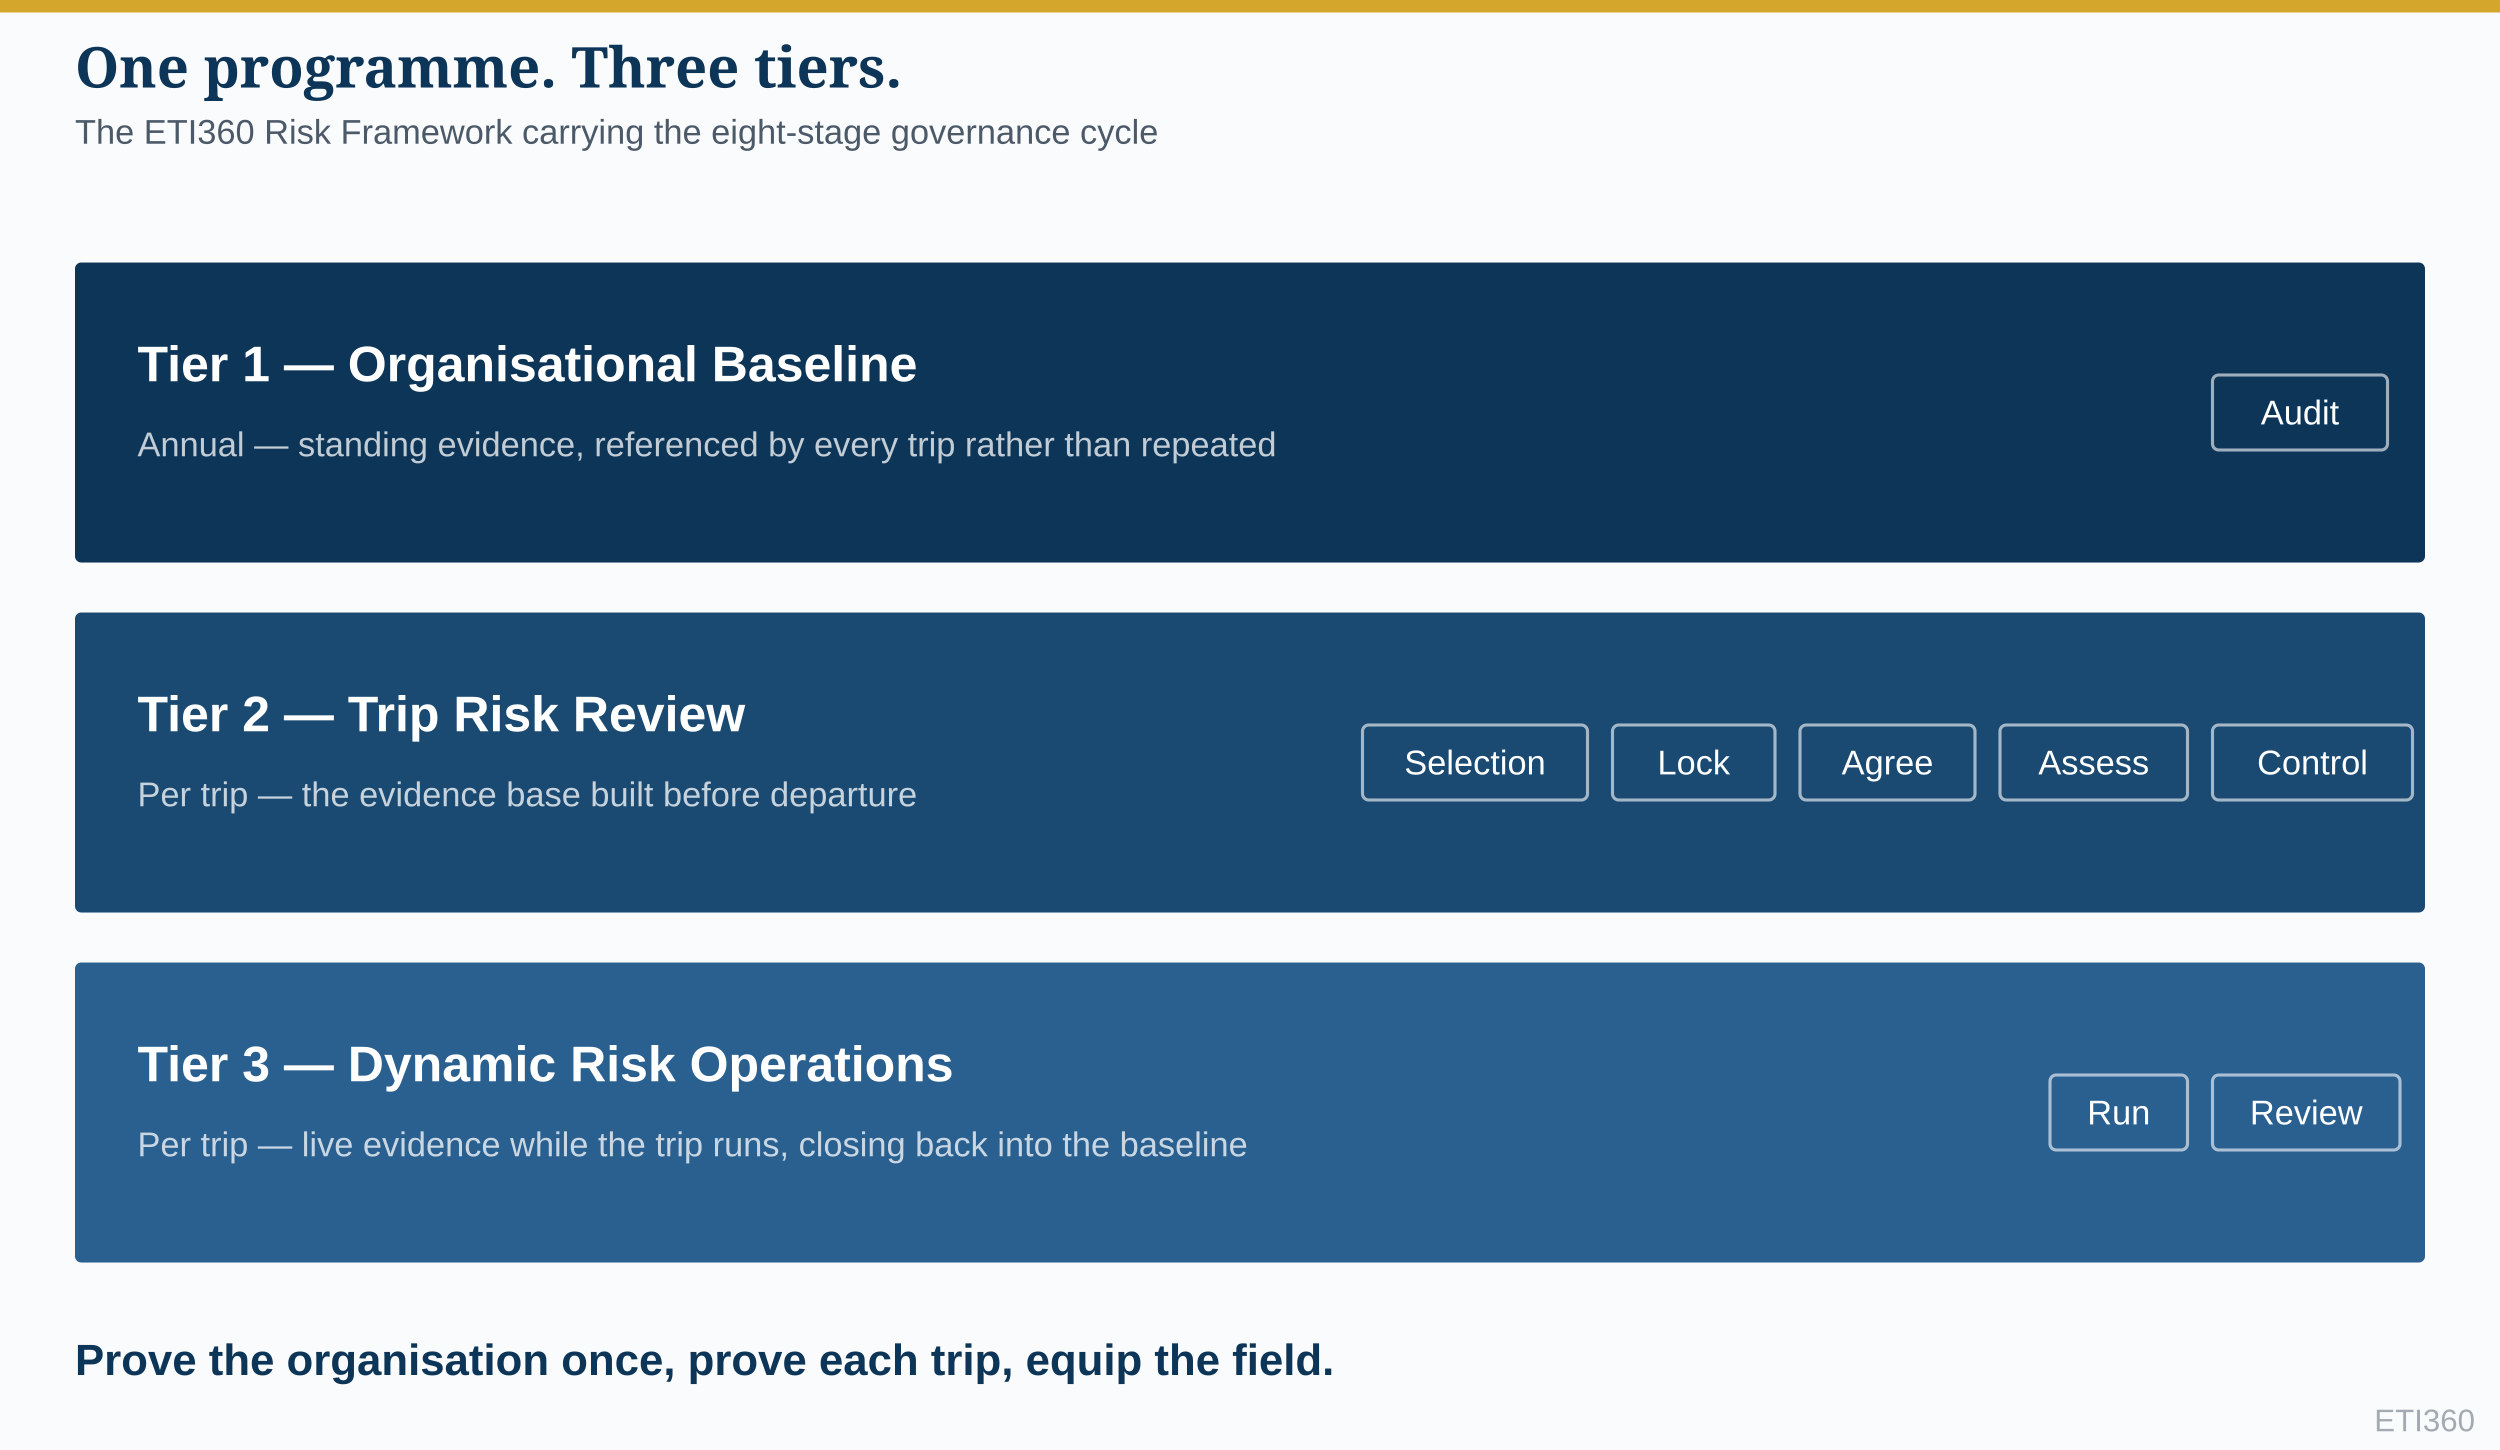
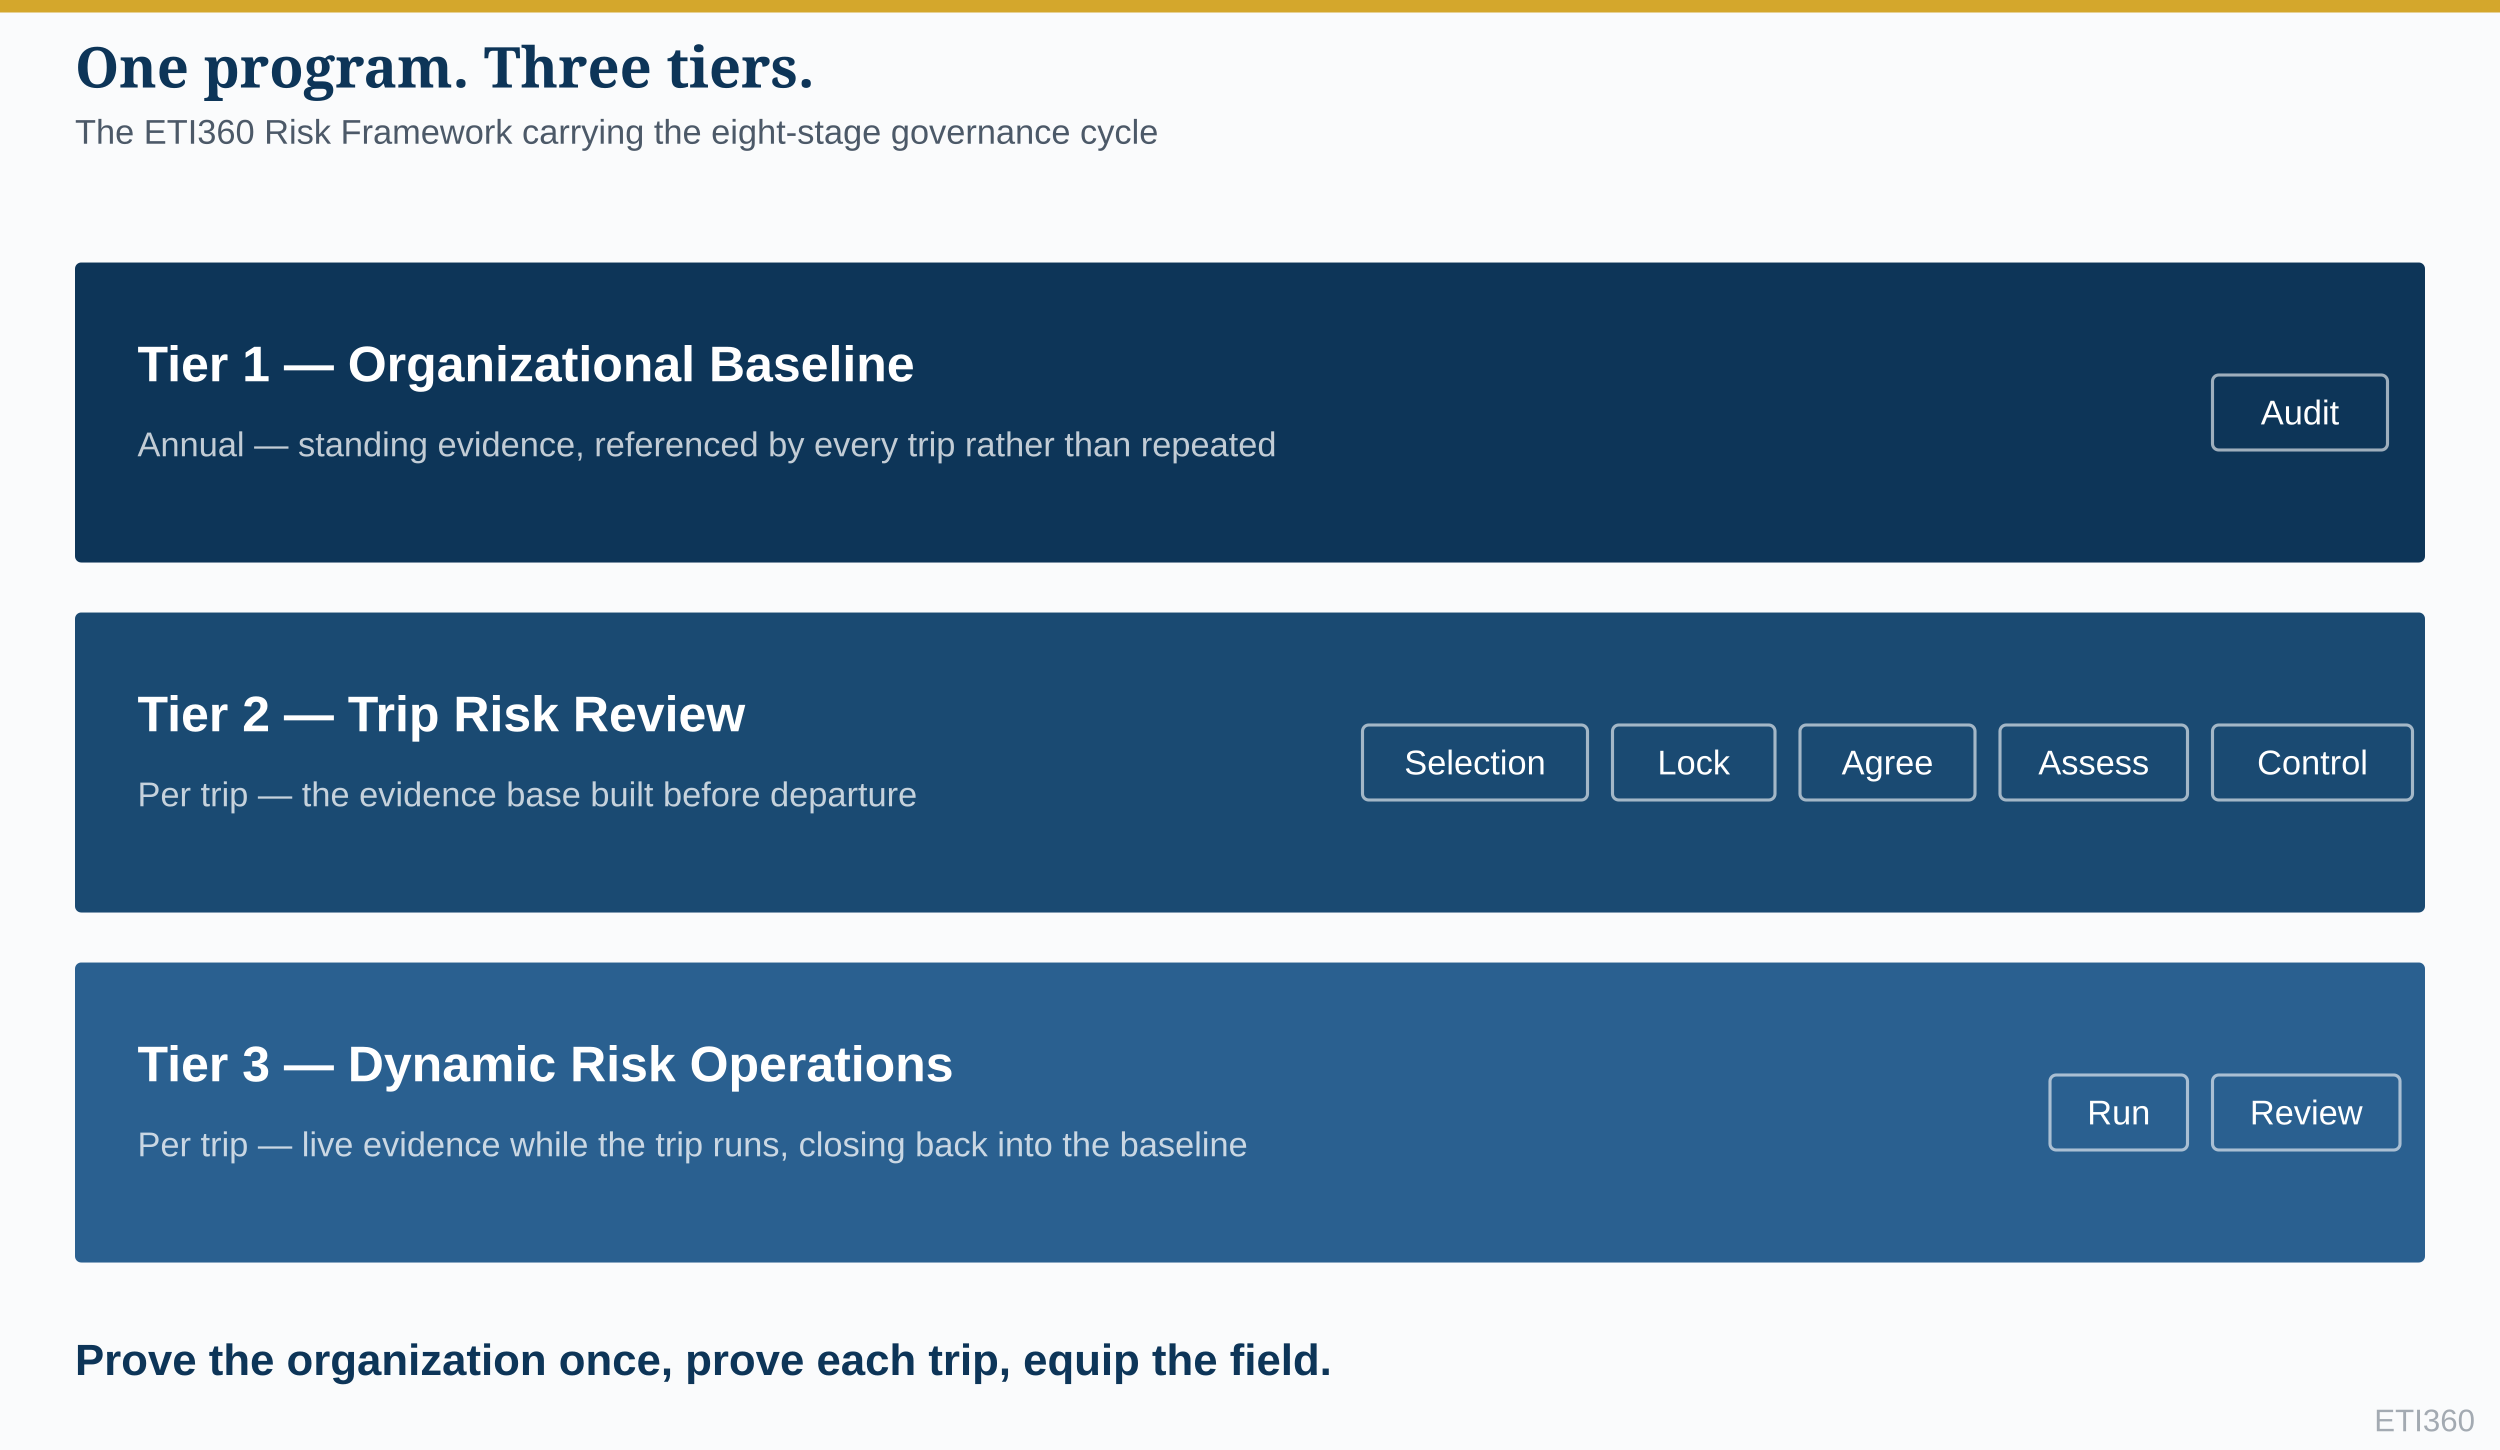
<svg xmlns="http://www.w3.org/2000/svg" viewBox="0 0 800 464">
  <defs>
    <marker id="arr" viewBox="0 0 10 10" refX="9" refY="5" markerWidth="6" markerHeight="6" orient="auto">
      <path d="M 0 0 L 10 5 L 0 10 z" fill="#0d3558" />
    </marker>
    <marker id="arr-gold" viewBox="0 0 10 10" refX="9" refY="5" markerWidth="6" markerHeight="6" orient="auto">
      <path d="M 0 0 L 10 5 L 0 10 z" fill="#d4a72c" />
    </marker>
    <marker id="arr-muted" viewBox="0 0 10 10" refX="9" refY="5" markerWidth="6" markerHeight="6" orient="auto">
      <path d="M 0 0 L 10 5 L 0 10 z" fill="#4c5968" />
    </marker>
  </defs>
  <rect x="0" y="0" width="800" height="464" fill="#fafbfc" />
  <rect x="0" y="0" width="800" height="4" fill="#d4a72c" />
-   <text x="24" y="28" font-family="'Source Serif 4', Georgia, serif" font-size="18" font-weight="700" fill="#0d3558">One programme. Three tiers.</text>
+   <text x="24" y="28" font-family="'Source Serif 4', Georgia, serif" font-size="18" font-weight="700" fill="#0d3558">One program. Three tiers.</text>
  <text x="24" y="46" font-family="'IBM Plex Sans', Arial, sans-serif" font-size="11" fill="#4c5968">The ETI360 Risk Framework carrying the eight-stage governance cycle</text>
  <rect x="24" y="84" width="752" height="96" rx="2" fill="#0d3558" />
-   <text x="44" y="122" font-family="'IBM Plex Sans', Arial, sans-serif" font-size="16" font-weight="700" fill="#ffffff">Tier 1 — Organisational Baseline</text>
+   <text x="44" y="122" font-family="'IBM Plex Sans', Arial, sans-serif" font-size="16" font-weight="700" fill="#ffffff">Tier 1 — Organizational Baseline</text>
  <text x="44" y="146" font-family="'IBM Plex Sans', Arial, sans-serif" font-size="11" fill="#ffffff" opacity="0.75">Annual — standing evidence, referenced by every trip rather than repeated</text>
  <rect x="708" y="120" width="56" height="24" rx="2" fill="none" stroke="#ffffff" stroke-opacity="0.6" stroke-width="1" />
  <text x="736" y="132" text-anchor="middle" dominant-baseline="central" font-family="'IBM Plex Sans', Arial, sans-serif" font-size="11" fill="#ffffff">Audit</text>
  <rect x="24" y="196" width="752" height="96" rx="2" fill="#1a4a72" />
  <text x="44" y="234" font-family="'IBM Plex Sans', Arial, sans-serif" font-size="16" font-weight="700" fill="#ffffff">Tier 2 — Trip Risk Review</text>
  <text x="44" y="258" font-family="'IBM Plex Sans', Arial, sans-serif" font-size="11" fill="#ffffff" opacity="0.75">Per trip — the evidence base built before departure</text>
  <rect x="436" y="232" width="72" height="24" rx="2" fill="none" stroke="#ffffff" stroke-opacity="0.6" stroke-width="1" />
  <text x="472" y="244" text-anchor="middle" dominant-baseline="central" font-family="'IBM Plex Sans', Arial, sans-serif" font-size="11" fill="#ffffff">Selection</text>
  <rect x="516" y="232" width="52" height="24" rx="2" fill="none" stroke="#ffffff" stroke-opacity="0.6" stroke-width="1" />
  <text x="542" y="244" text-anchor="middle" dominant-baseline="central" font-family="'IBM Plex Sans', Arial, sans-serif" font-size="11" fill="#ffffff">Lock</text>
  <rect x="576" y="232" width="56" height="24" rx="2" fill="none" stroke="#ffffff" stroke-opacity="0.6" stroke-width="1" />
  <text x="604" y="244" text-anchor="middle" dominant-baseline="central" font-family="'IBM Plex Sans', Arial, sans-serif" font-size="11" fill="#ffffff">Agree</text>
  <rect x="640" y="232" width="60" height="24" rx="2" fill="none" stroke="#ffffff" stroke-opacity="0.6" stroke-width="1" />
  <text x="670" y="244" text-anchor="middle" dominant-baseline="central" font-family="'IBM Plex Sans', Arial, sans-serif" font-size="11" fill="#ffffff">Assess</text>
  <rect x="708" y="232" width="64" height="24" rx="2" fill="none" stroke="#ffffff" stroke-opacity="0.6" stroke-width="1" />
  <text x="740" y="244" text-anchor="middle" dominant-baseline="central" font-family="'IBM Plex Sans', Arial, sans-serif" font-size="11" fill="#ffffff">Control</text>
  <rect x="24" y="308" width="752" height="96" rx="2" fill="#2a6090" />
  <text x="44" y="346" font-family="'IBM Plex Sans', Arial, sans-serif" font-size="16" font-weight="700" fill="#ffffff">Tier 3 — Dynamic Risk Operations</text>
  <text x="44" y="370" font-family="'IBM Plex Sans', Arial, sans-serif" font-size="11" fill="#ffffff" opacity="0.75">Per trip — live evidence while the trip runs, closing back into the baseline</text>
  <rect x="656" y="344" width="44" height="24" rx="2" fill="none" stroke="#ffffff" stroke-opacity="0.6" stroke-width="1" />
  <text x="678" y="356" text-anchor="middle" dominant-baseline="central" font-family="'IBM Plex Sans', Arial, sans-serif" font-size="11" fill="#ffffff">Run</text>
  <rect x="708" y="344" width="60" height="24" rx="2" fill="none" stroke="#ffffff" stroke-opacity="0.6" stroke-width="1" />
  <text x="738" y="356" text-anchor="middle" dominant-baseline="central" font-family="'IBM Plex Sans', Arial, sans-serif" font-size="11" fill="#ffffff">Review</text>
-   <text x="24" y="440" font-family="'IBM Plex Sans', Arial, sans-serif" font-size="14" font-weight="700" fill="#0d3558">Prove the organisation once, prove each trip, equip the field.</text>
+   <text x="24" y="440" font-family="'IBM Plex Sans', Arial, sans-serif" font-size="14" font-weight="700" fill="#0d3558">Prove the organization once, prove each trip, equip the field.</text>
  <text x="792" y="458" text-anchor="end" font-family="'IBM Plex Sans', Arial, sans-serif" font-size="10" fill="#4c5968" opacity="0.5">ETI360</text>
</svg>
